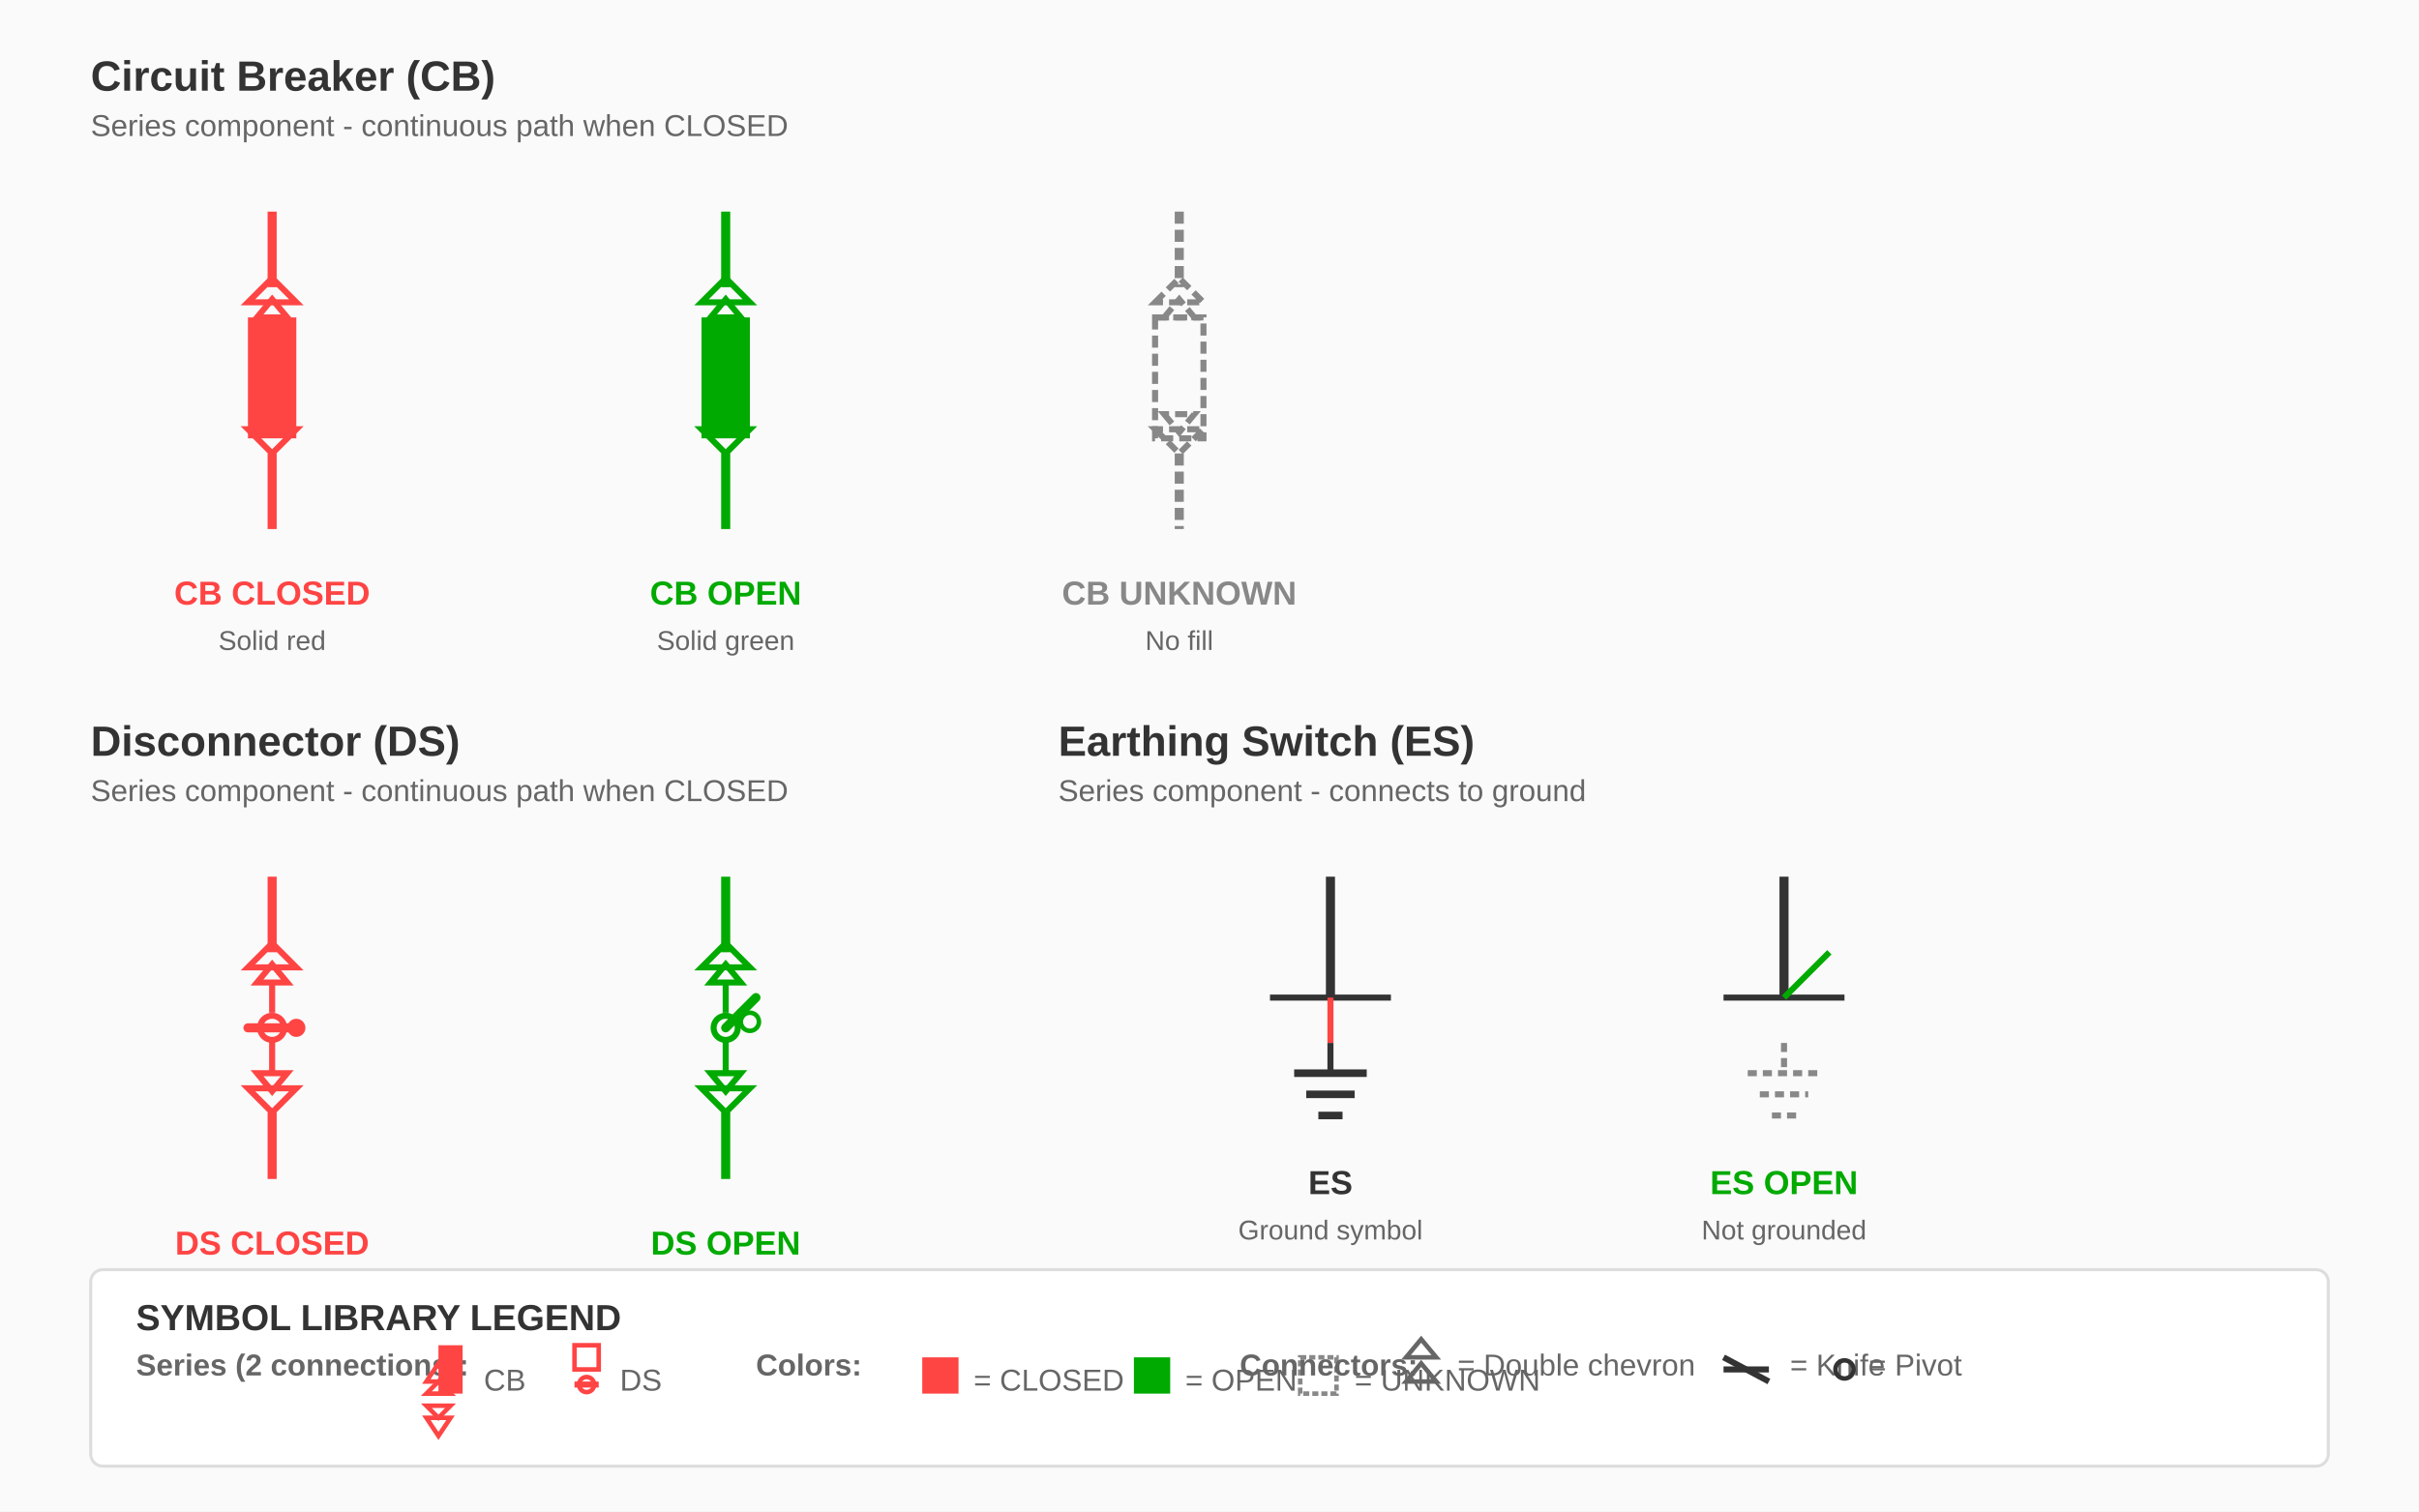
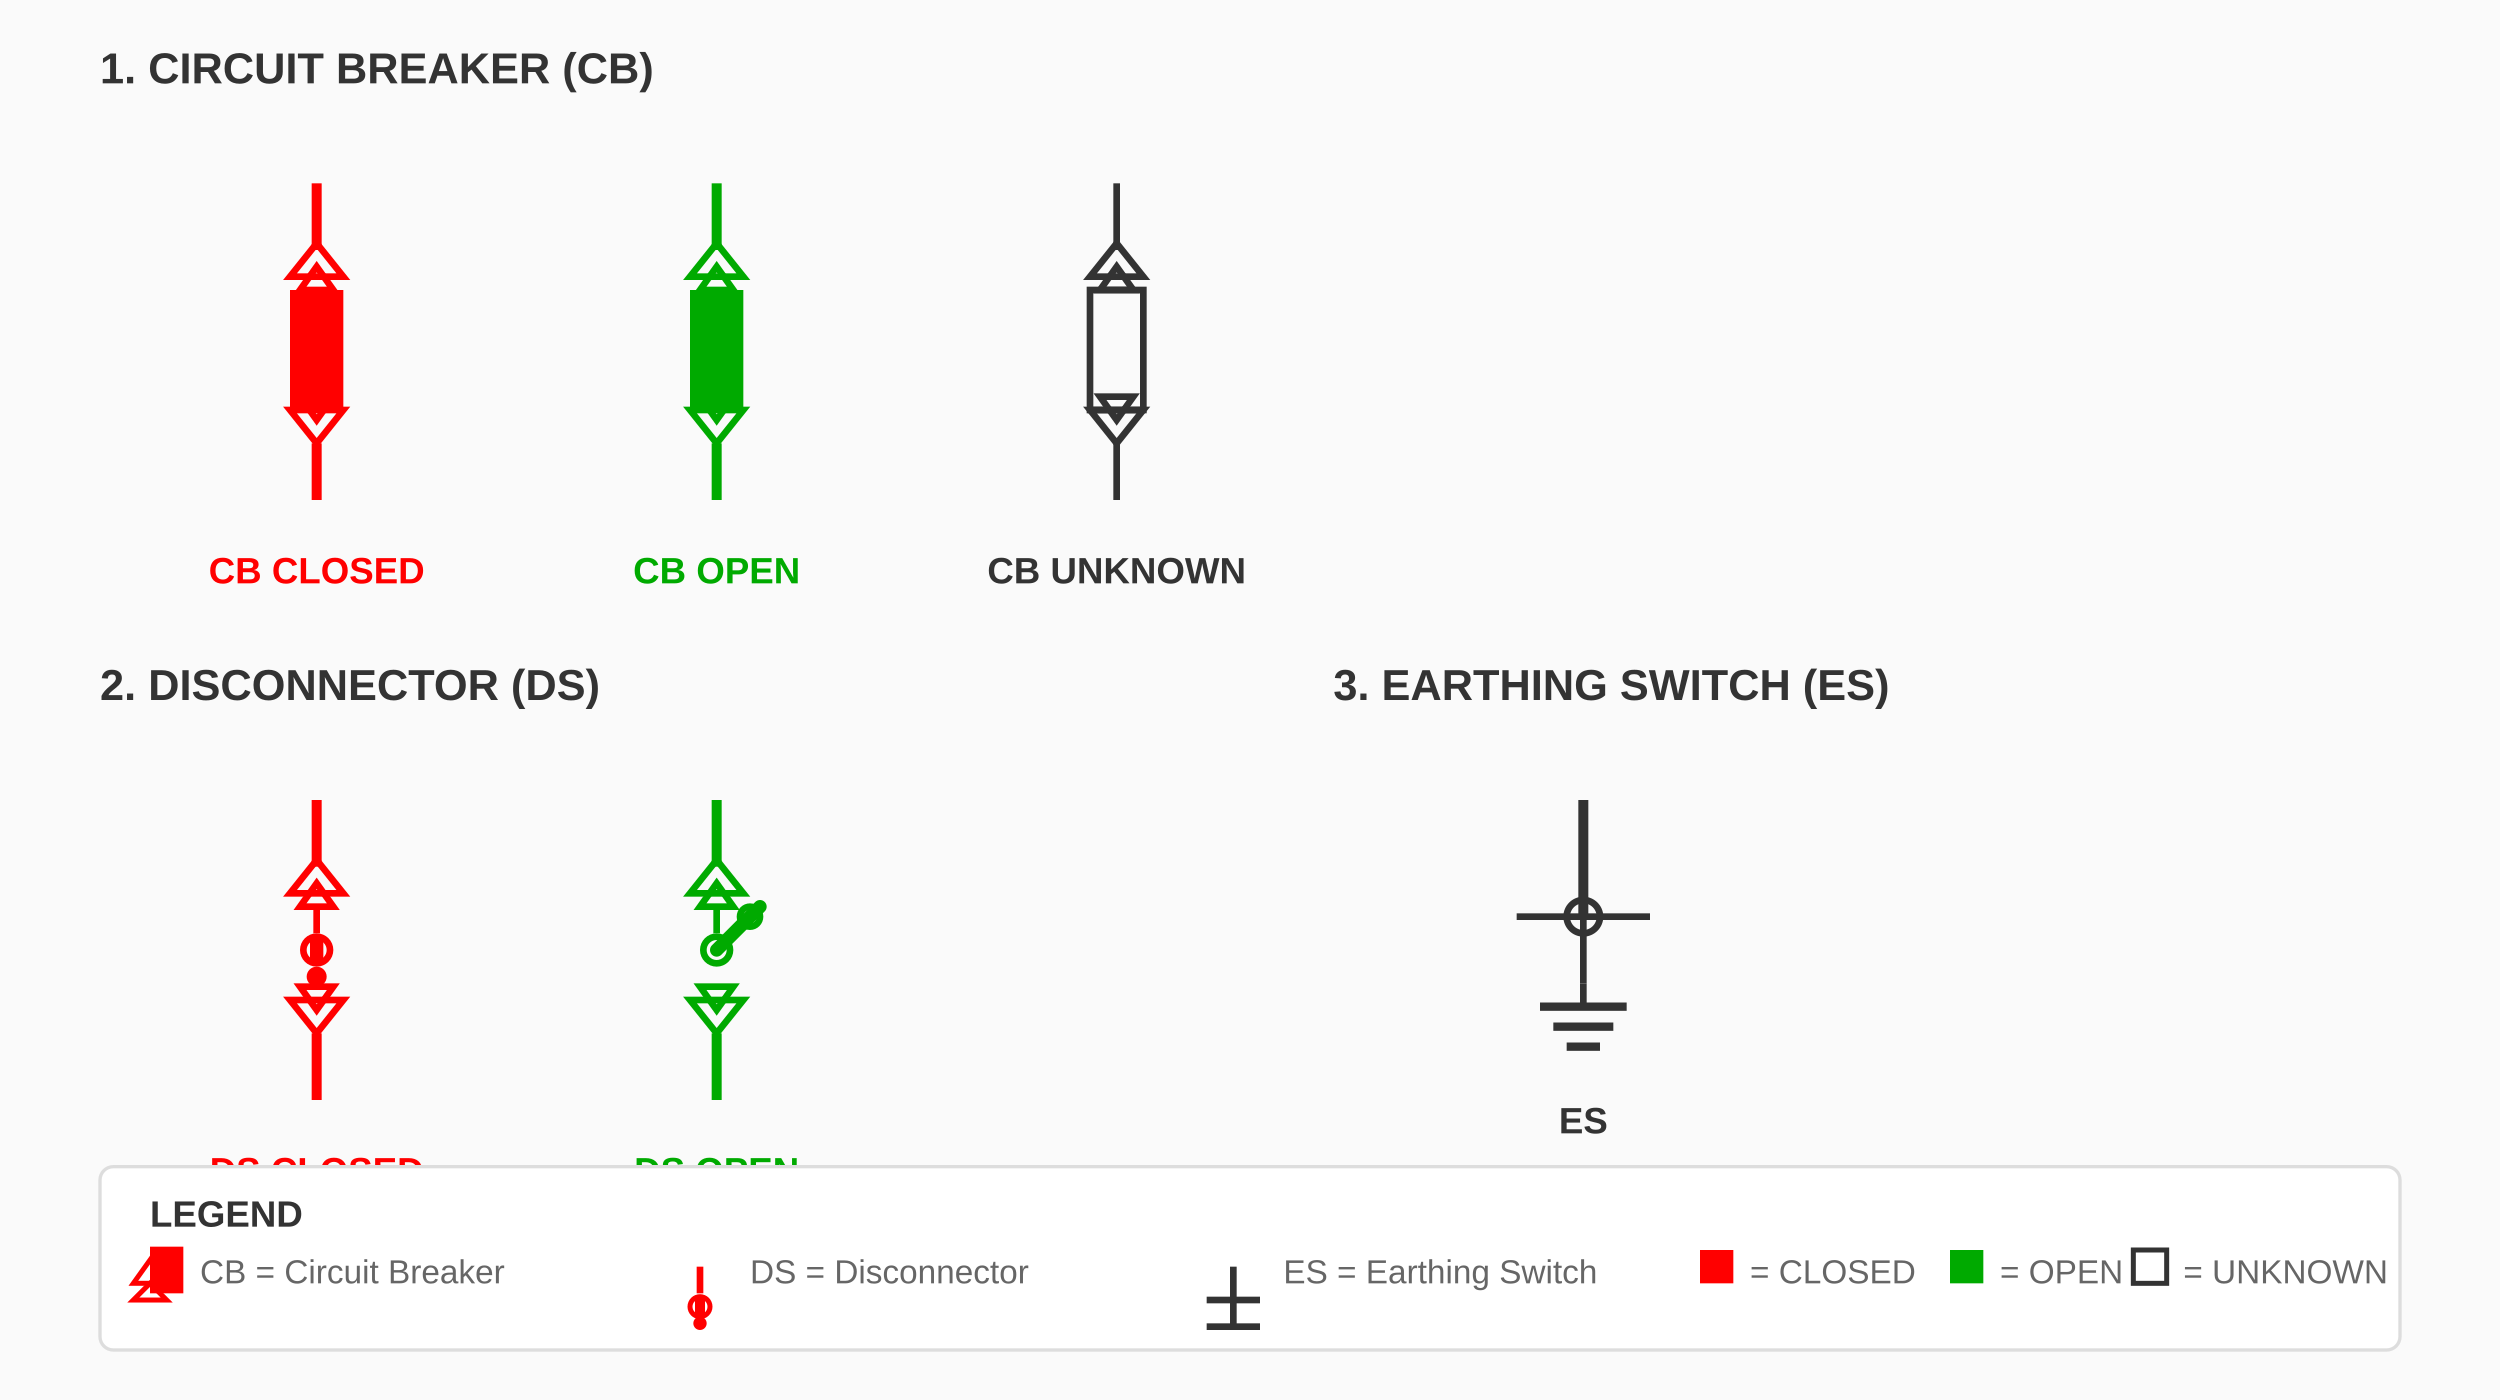
- <svg xmlns="http://www.w3.org/2000/svg" viewBox="0 0 800 500">
-   <rect width="800" height="500" fill="#fafafa" />
-   <text x="30" y="30" font-family="Arial" font-size="14" font-weight="bold" fill="#333">Circuit Breaker (CB)</text>
-   <text x="30" y="45" font-family="Arial" font-size="10" fill="#666">Series component - continuous path when CLOSED</text>
-   <g transform="translate(50, 70)">
-     <line x1="40" y1="0" x2="40" y2="25" stroke="#FF4444" stroke-width="3" />
-     <polygon points="32,30 40,22 48,30" fill="none" stroke="#FF4444" stroke-width="2" />
-     <polygon points="35,35 40,29 45,35" fill="none" stroke="#FF4444" stroke-width="2" />
-     <rect x="32" y="35" width="16" height="40" fill="#FF4444" />
-     <polygon points="32,72 40,80 48,72" fill="none" stroke="#FF4444" stroke-width="2" />
-     <polygon points="35,67 40,73 45,67" fill="none" stroke="#FF4444" stroke-width="2" />
-     <line x1="40" y1="80" x2="40" y2="105" stroke="#FF4444" stroke-width="3" />
-     <text x="40" y="130" text-anchor="middle" font-family="Arial" font-size="11" font-weight="bold" fill="#FF4444">CB CLOSED</text>
-     <text x="40" y="145" text-anchor="middle" font-family="Arial" font-size="9" fill="#666">Solid red</text>
+ <svg xmlns="http://www.w3.org/2000/svg" viewBox="0 0 750 420">
+   <rect width="750" height="420" fill="#fafafa" />
+   <text x="30" y="25" font-family="Arial" font-size="13" font-weight="bold" fill="#333">1. CIRCUIT BREAKER (CB)</text>
+   <g transform="translate(60, 55)">
+     <line x1="35" y1="0" x2="35" y2="20" stroke="#FF0000" stroke-width="3" />
+     <polygon points="27,28 35,18 43,28" fill="none" stroke="#FF0000" stroke-width="2" />
+     <polygon points="30,32 35,25 40,32" fill="none" stroke="#FF0000" stroke-width="2" />
+     <rect x="27" y="32" width="16" height="36" fill="#FF0000" />
+     <polygon points="27,68 35,78 43,68" fill="none" stroke="#FF0000" stroke-width="2" />
+     <polygon points="30,64 35,71 40,64" fill="none" stroke="#FF0000" stroke-width="2" />
+     <line x1="35" y1="78" x2="35" y2="95" stroke="#FF0000" stroke-width="3" />
+     <text x="35" y="120" text-anchor="middle" font-family="Arial" font-size="11" font-weight="bold" fill="#FF0000">CB CLOSED</text>
  </g>
-   <g transform="translate(200, 70)">
-     <line x1="40" y1="0" x2="40" y2="25" stroke="#00AA00" stroke-width="3" />
-     <polygon points="32,30 40,22 48,30" fill="none" stroke="#00AA00" stroke-width="2" />
-     <polygon points="35,35 40,29 45,35" fill="none" stroke="#00AA00" stroke-width="2" />
-     <rect x="32" y="35" width="16" height="40" fill="#00AA00" />
-     <polygon points="32,72 40,80 48,72" fill="none" stroke="#00AA00" stroke-width="2" />
-     <polygon points="35,67 40,73 45,67" fill="none" stroke="#00AA00" stroke-width="2" />
-     <line x1="40" y1="80" x2="40" y2="105" stroke="#00AA00" stroke-width="3" />
-     <text x="40" y="130" text-anchor="middle" font-family="Arial" font-size="11" font-weight="bold" fill="#00AA00">CB OPEN</text>
-     <text x="40" y="145" text-anchor="middle" font-family="Arial" font-size="9" fill="#666">Solid green</text>
+   <g transform="translate(180, 55)">
+     <line x1="35" y1="0" x2="35" y2="20" stroke="#00AA00" stroke-width="3" />
+     <polygon points="27,28 35,18 43,28" fill="none" stroke="#00AA00" stroke-width="2" />
+     <polygon points="30,32 35,25 40,32" fill="none" stroke="#00AA00" stroke-width="2" />
+     <rect x="27" y="32" width="16" height="36" fill="#00AA00" />
+     <polygon points="27,68 35,78 43,68" fill="none" stroke="#00AA00" stroke-width="2" />
+     <polygon points="30,64 35,71 40,64" fill="none" stroke="#00AA00" stroke-width="2" />
+     <line x1="35" y1="78" x2="35" y2="95" stroke="#00AA00" stroke-width="3" />
+     <text x="35" y="120" text-anchor="middle" font-family="Arial" font-size="11" font-weight="bold" fill="#00AA00">CB OPEN</text>
  </g>
-   <g transform="translate(350, 70)">
-     <line x1="40" y1="0" x2="40" y2="25" stroke="#888888" stroke-width="3" stroke-dasharray="4,2" />
-     <polygon points="32,30 40,22 48,30" fill="none" stroke="#888888" stroke-width="2" stroke-dasharray="4,2" />
-     <polygon points="35,35 40,29 45,35" fill="none" stroke="#888888" stroke-width="2" stroke-dasharray="4,2" />
-     <rect x="32" y="35" width="16" height="40" fill="none" stroke="#888888" stroke-width="2" stroke-dasharray="4,2" />
-     <polygon points="32,72 40,80 48,72" fill="none" stroke="#888888" stroke-width="2" stroke-dasharray="4,2" />
-     <polygon points="35,67 40,73 45,67" fill="none" stroke="#888888" stroke-width="2" stroke-dasharray="4,2" />
-     <line x1="40" y1="80" x2="40" y2="105" stroke="#888888" stroke-width="3" stroke-dasharray="4,2" />
-     <text x="40" y="130" text-anchor="middle" font-family="Arial" font-size="11" font-weight="bold" fill="#888888">CB UNKNOWN</text>
-     <text x="40" y="145" text-anchor="middle" font-family="Arial" font-size="9" fill="#666">No fill</text>
+   <g transform="translate(300, 55)">
+     <line x1="35" y1="0" x2="35" y2="20" stroke="#333333" stroke-width="2" />
+     <polygon points="27,28 35,18 43,28" fill="none" stroke="#333333" stroke-width="2" />
+     <polygon points="30,32 35,25 40,32" fill="none" stroke="#333333" stroke-width="2" />
+     <rect x="27" y="32" width="16" height="36" fill="none" stroke="#333333" stroke-width="2" />
+     <polygon points="27,68 35,78 43,68" fill="none" stroke="#333333" stroke-width="2" />
+     <polygon points="30,64 35,71 40,64" fill="none" stroke="#333333" stroke-width="2" />
+     <line x1="35" y1="78" x2="35" y2="95" stroke="#333333" stroke-width="2" />
+     <text x="35" y="120" text-anchor="middle" font-family="Arial" font-size="11" font-weight="bold" fill="#333333">CB UNKNOWN</text>
  </g>
-   <text x="30" y="250" font-family="Arial" font-size="14" font-weight="bold" fill="#333">Disconnector (DS)</text>
-   <text x="30" y="265" font-family="Arial" font-size="10" fill="#666">Series component - continuous path when CLOSED</text>
-   <g transform="translate(50, 290)">
-     <line x1="40" y1="0" x2="40" y2="25" stroke="#FF4444" stroke-width="3" />
-     <polygon points="32,30 40,22 48,30" fill="none" stroke="#FF4444" stroke-width="2" />
-     <polygon points="35,35 40,29 45,35" fill="none" stroke="#FF4444" stroke-width="2" />
-     <line x1="40" y1="35" x2="40" y2="45" stroke="#FF4444" stroke-width="2" />
-     <circle cx="40" cy="50" r="4" fill="none" stroke="#FF4444" stroke-width="2" />
-     <line x1="32" y1="50" x2="48" y2="50" stroke="#FF4444" stroke-width="3" stroke-linecap="round" />
-     <circle cx="48" cy="50" r="3" fill="#FF4444" />
-     <line x1="40" y1="54" x2="40" y2="65" stroke="#FF4444" stroke-width="2" />
-     <polygon points="32,70 40,78 48,70" fill="none" stroke="#FF4444" stroke-width="2" />
-     <polygon points="35,65 40,71 45,65" fill="none" stroke="#FF4444" stroke-width="2" />
-     <line x1="40" y1="78" x2="40" y2="100" stroke="#FF4444" stroke-width="3" />
-     <text x="40" y="125" text-anchor="middle" font-family="Arial" font-size="11" font-weight="bold" fill="#FF4444">DS CLOSED</text>
-     <text x="40" y="140" text-anchor="middle" font-family="Arial" font-size="9" fill="#666">Knife horizontal</text>
+   <text x="30" y="210" font-family="Arial" font-size="13" font-weight="bold" fill="#333">2. DISCONNECTOR (DS)</text>
+   <g transform="translate(60, 240)">
+     <line x1="35" y1="0" x2="35" y2="20" stroke="#FF0000" stroke-width="3" />
+     <polygon points="27,28 35,18 43,28" fill="none" stroke="#FF0000" stroke-width="2" />
+     <polygon points="30,32 35,25 40,32" fill="none" stroke="#FF0000" stroke-width="2" />
+     <line x1="35" y1="32" x2="35" y2="40" stroke="#FF0000" stroke-width="2" />
+     <circle cx="35" cy="45" r="4" fill="none" stroke="#FF0000" stroke-width="2" />
+     <line x1="35" y1="41" x2="35" y2="49" stroke="#FF0000" stroke-width="4" />
+     <circle cx="35" cy="53" r="3" fill="#FF0000" />
+     <polygon points="27,60 35,70 43,60" fill="none" stroke="#FF0000" stroke-width="2" />
+     <polygon points="30,56 35,63 40,56" fill="none" stroke="#FF0000" stroke-width="2" />
+     <line x1="35" y1="70" x2="35" y2="90" stroke="#FF0000" stroke-width="3" />
+     <text x="35" y="115" text-anchor="middle" font-family="Arial" font-size="11" font-weight="bold" fill="#FF0000">DS CLOSED</text>
+     <text x="35" y="130" text-anchor="middle" font-family="Arial" font-size="9" fill="#666">Knife straight</text>
  </g>
-   <g transform="translate(200, 290)">
-     <line x1="40" y1="0" x2="40" y2="25" stroke="#00AA00" stroke-width="3" />
-     <polygon points="32,30 40,22 48,30" fill="none" stroke="#00AA00" stroke-width="2" />
-     <polygon points="35,35 40,29 45,35" fill="none" stroke="#00AA00" stroke-width="2" />
-     <line x1="40" y1="35" x2="40" y2="45" stroke="#00AA00" stroke-width="2" />
-     <circle cx="40" cy="50" r="4" fill="none" stroke="#00AA00" stroke-width="2" />
-     <line x1="40" y1="50" x2="50" y2="40" stroke="#00AA00" stroke-width="3" stroke-linecap="round" />
-     <circle cx="48" cy="48" r="3" fill="none" stroke="#00AA00" stroke-width="1.5" />
-     <line x1="44" y1="44" x2="46" y2="46" stroke="#00AA00" stroke-width="1" stroke-dasharray="2,1" />
-     <line x1="40" y1="54" x2="40" y2="65" stroke="#00AA00" stroke-width="2" />
-     <polygon points="32,70 40,78 48,70" fill="none" stroke="#00AA00" stroke-width="2" />
-     <polygon points="35,65 40,71 45,65" fill="none" stroke="#00AA00" stroke-width="2" />
-     <line x1="40" y1="78" x2="40" y2="100" stroke="#00AA00" stroke-width="3" />
-     <text x="40" y="125" text-anchor="middle" font-family="Arial" font-size="11" font-weight="bold" fill="#00AA00">DS OPEN</text>
-     <text x="40" y="140" text-anchor="middle" font-family="Arial" font-size="9" fill="#666">Knife angled</text>
+   <g transform="translate(180, 240)">
+     <line x1="35" y1="0" x2="35" y2="20" stroke="#00AA00" stroke-width="3" />
+     <polygon points="27,28 35,18 43,28" fill="none" stroke="#00AA00" stroke-width="2" />
+     <polygon points="30,32 35,25 40,32" fill="none" stroke="#00AA00" stroke-width="2" />
+     <line x1="35" y1="32" x2="35" y2="40" stroke="#00AA00" stroke-width="2" />
+     <circle cx="35" cy="45" r="4" fill="none" stroke="#00AA00" stroke-width="2" />
+     <line x1="35" y1="45" x2="48" y2="32" stroke="#00AA00" stroke-width="4" stroke-linecap="round" />
+     <circle cx="45" cy="35" r="3" fill="none" stroke="#00AA00" stroke-width="2" />
+     <polygon points="27,60 35,70 43,60" fill="none" stroke="#00AA00" stroke-width="2" />
+     <polygon points="30,56 35,63 40,56" fill="none" stroke="#00AA00" stroke-width="2" />
+     <line x1="35" y1="70" x2="35" y2="90" stroke="#00AA00" stroke-width="3" />
+     <text x="35" y="115" text-anchor="middle" font-family="Arial" font-size="11" font-weight="bold" fill="#00AA00">DS OPEN</text>
+     <text x="35" y="130" text-anchor="middle" font-family="Arial" font-size="9" fill="#666">Knife angled</text>
  </g>
-   <text x="350" y="250" font-family="Arial" font-size="14" font-weight="bold" fill="#333">Earthing Switch (ES)</text>
-   <text x="350" y="265" font-family="Arial" font-size="10" fill="#666">Series component - connects to ground</text>
-   <g transform="translate(400, 290)">
-     <line x1="40" y1="0" x2="40" y2="40" stroke="#333" stroke-width="3" />
-     <line x1="20" y1="40" x2="60" y2="40" stroke="#333" stroke-width="2" />
-     <line x1="40" y1="40" x2="40" y2="55" stroke="#FF4444" stroke-width="2" />
-     <line x1="40" y1="55" x2="40" y2="65" stroke="#333" stroke-width="2" />
-     <line x1="28" y1="65" x2="52" y2="65" stroke="#333" stroke-width="2.5" />
-     <line x1="32" y1="72" x2="48" y2="72" stroke="#333" stroke-width="2.5" />
-     <line x1="36" y1="79" x2="44" y2="79" stroke="#333" stroke-width="2.5" />
-     <text x="40" y="105" text-anchor="middle" font-family="Arial" font-size="11" font-weight="bold" fill="#333">ES</text>
-     <text x="40" y="120" text-anchor="middle" font-family="Arial" font-size="9" fill="#666">Ground symbol</text>
+   <text x="400" y="210" font-family="Arial" font-size="13" font-weight="bold" fill="#333">3. EARTHING SWITCH (ES)</text>
+   <g transform="translate(440, 240)">
+     <line x1="35" y1="0" x2="35" y2="35" stroke="#333333" stroke-width="3" />
+     <line x1="15" y1="35" x2="55" y2="35" stroke="#333333" stroke-width="2" />
+     <circle cx="35" cy="35" r="5" fill="none" stroke="#333333" stroke-width="2" />
+     <line x1="35" y1="35" x2="35" y2="55" stroke="#333333" stroke-width="2" />
+     <line x1="35" y1="55" x2="35" y2="62" stroke="#333333" stroke-width="2" />
+     <line x1="22" y1="62" x2="48" y2="62" stroke="#333333" stroke-width="2.5" />
+     <line x1="26" y1="68" x2="44" y2="68" stroke="#333333" stroke-width="2.5" />
+     <line x1="30" y1="74" x2="40" y2="74" stroke="#333333" stroke-width="2.5" />
+     <text x="35" y="100" text-anchor="middle" font-family="Arial" font-size="11" font-weight="bold" fill="#333333">ES</text>
  </g>
-   <g transform="translate(550, 290)">
-     <line x1="40" y1="0" x2="40" y2="40" stroke="#333" stroke-width="3" />
-     <line x1="20" y1="40" x2="60" y2="40" stroke="#333" stroke-width="2" />
-     <line x1="40" y1="40" x2="55" y2="25" stroke="#00AA00" stroke-width="2" />
-     <line x1="40" y1="55" x2="40" y2="65" stroke="#888888" stroke-width="2" stroke-dasharray="3,2" />
-     <line x1="28" y1="65" x2="52" y2="65" stroke="#888888" stroke-width="2" stroke-dasharray="3,2" />
-     <line x1="32" y1="72" x2="48" y2="72" stroke="#888888" stroke-width="2" stroke-dasharray="3,2" />
-     <line x1="36" y1="79" x2="44" y2="79" stroke="#888888" stroke-width="2" stroke-dasharray="3,2" />
-     <text x="40" y="105" text-anchor="middle" font-family="Arial" font-size="11" font-weight="bold" fill="#00AA00">ES OPEN</text>
-     <text x="40" y="120" text-anchor="middle" font-family="Arial" font-size="9" fill="#666">Not grounded</text>
-   </g>
-   <g transform="translate(30, 420)">
-     <rect x="0" y="0" width="740" height="65" fill="#fff" stroke="#ddd" rx="4" />
-     <text x="15" y="20" font-family="Arial" font-size="12" font-weight="bold" fill="#333">SYMBOL LIBRARY LEGEND</text>
-     <g transform="translate(15, 35)">
-       <text x="0" y="0" font-family="Arial" font-size="10" font-weight="bold" fill="#666">Series (2 connections):</text>
-       <rect x="100" y="-10" width="8" height="16" fill="#FF4444" />
-       <polygon points="96,2 100,-4 104,2" fill="none" stroke="#FF4444" stroke-width="1.5" />
-       <polygon points="96,6 100,2 104,6" fill="none" stroke="#FF4444" stroke-width="1.5" />
-       <polygon points="96,14 100,20 104,14" fill="none" stroke="#FF4444" stroke-width="1.5" />
-       <polygon points="96,10 100,14 104,10" fill="none" stroke="#FF4444" stroke-width="1.5" />
-       <text x="115" y="5" font-family="Arial" font-size="10" fill="#666">CB</text>
-       <rect x="145" y="-10" width="8" height="8" fill="none" stroke="#FF4444" stroke-width="1.5" />
-       <circle cx="149" cy="3" r="2.5" fill="none" stroke="#FF4444" stroke-width="1.5" />
-       <line x1="145" y1="3" x2="153" y2="3" stroke="#FF4444" stroke-width="2" />
-       <text x="160" y="5" font-family="Arial" font-size="10" fill="#666">DS</text>
+   <g transform="translate(30, 350)">
+     <rect x="0" y="0" width="690" height="55" fill="#fff" stroke="#ddd" rx="4" />
+     <text x="15" y="18" font-family="Arial" font-size="11" font-weight="bold" fill="#333">LEGEND</text>
+     <g transform="translate(15, 30)">
+       <rect x="0" y="-6" width="10" height="14" fill="#FF0000" />
+       <polygon points="-5,5 0,-2 5,5" fill="none" stroke="#FF0000" stroke-width="1.5" />
+       <polygon points="-5,10 0,5 5,10" fill="none" stroke="#FF0000" stroke-width="1.5" />
+       <text x="15" y="5" font-family="Arial" font-size="10" fill="#666">CB = Circuit Breaker</text>
    </g>
-     <g transform="translate(220, 35)">
-       <text x="0" y="0" font-family="Arial" font-size="10" font-weight="bold" fill="#666">Colors:</text>
-       <rect x="55" y="-6" width="12" height="12" fill="#FF4444" />
-       <text x="72" y="5" font-family="Arial" font-size="10" fill="#666">= CLOSED</text>
-       <rect x="125" y="-6" width="12" height="12" fill="#00AA00" />
-       <text x="142" y="5" font-family="Arial" font-size="10" fill="#666">= OPEN</text>
-       <rect x="180" y="-6" width="12" height="12" fill="none" stroke="#888888" stroke-width="1.5" stroke-dasharray="2,1" />
-       <text x="198" y="5" font-family="Arial" font-size="10" fill="#666">= UNKNOWN</text>
+     <g transform="translate(180, 30)">
+       <line x1="0" y1="0" x2="0" y2="8" stroke="#FF0000" stroke-width="2" />
+       <circle cx="0" cy="12" r="3" fill="none" stroke="#FF0000" stroke-width="1.5" />
+       <line x1="0" y1="9" x2="0" y2="15" stroke="#FF0000" stroke-width="3" />
+       <circle cx="0" cy="17" r="2" fill="#FF0000" />
+       <text x="15" y="5" font-family="Arial" font-size="10" fill="#666">DS = Disconnector</text>
    </g>
-     <g transform="translate(380, 35)">
-       <text x="0" y="0" font-family="Arial" font-size="10" font-weight="bold" fill="#666">Connectors:</text>
-       <polygon points="55,-6 60,-12 65,-6" fill="none" stroke="#666" stroke-width="1.5" />
-       <polygon points="55,2 60,-4 65,2" fill="none" stroke="#666" stroke-width="1.5" />
-       <text x="72" y="0" font-family="Arial" font-size="10" fill="#666">= Double chevron</text>
-       <line x1="160" y1="-2" x2="175" y2="-2" stroke="#333" stroke-width="2" />
-       <line x1="160" y1="-6" x2="175" y2="2" stroke="#333" stroke-width="2" />
-       <text x="182" y="0" font-family="Arial" font-size="10" fill="#666">= Knife</text>
-       <circle cx="200" cy="-2" r="3" fill="none" stroke="#333" stroke-width="1.5" />
-       <text x="208" y="0" font-family="Arial" font-size="10" fill="#666">= Pivot</text>
+     <g transform="translate(340, 30)">
+       <line x1="0" y1="0" x2="0" y2="10" stroke="#333" stroke-width="2" />
+       <line x1="-8" y1="10" x2="8" y2="10" stroke="#333" stroke-width="2" />
+       <line x1="0" y1="10" x2="0" y2="18" stroke="#333" stroke-width="2" />
+       <line x1="-8" y1="18" x2="8" y2="18" stroke="#333" stroke-width="2" />
+       <text x="15" y="5" font-family="Arial" font-size="10" fill="#666">ES = Earthing Switch</text>
+     </g>
+     <g transform="translate(480, 30)">
+       <rect x="0" y="-5" width="10" height="10" fill="#FF0000" />
+       <text x="15" y="5" font-family="Arial" font-size="10" fill="#666">= CLOSED</text>
+       <rect x="75" y="-5" width="10" height="10" fill="#00AA00" />
+       <text x="90" y="5" font-family="Arial" font-size="10" fill="#666">= OPEN</text>
+       <rect x="130" y="-5" width="10" height="10" fill="none" stroke="#333" stroke-width="1.5" />
+       <text x="145" y="5" font-family="Arial" font-size="10" fill="#666">= UNKNOWN</text>
    </g>
  </g>
</svg>
